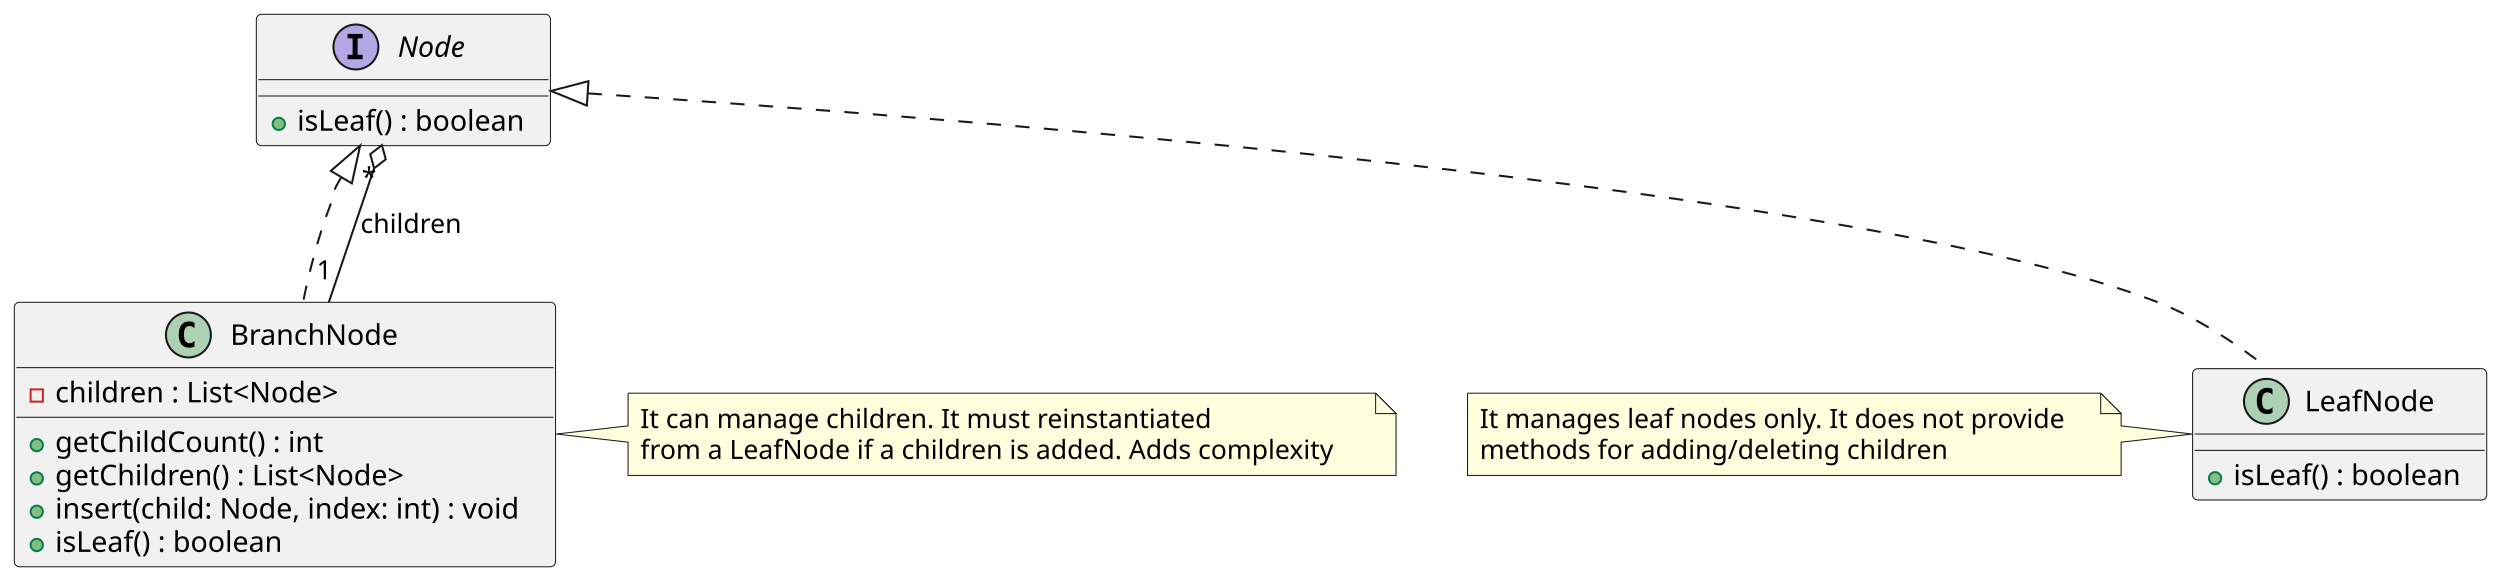
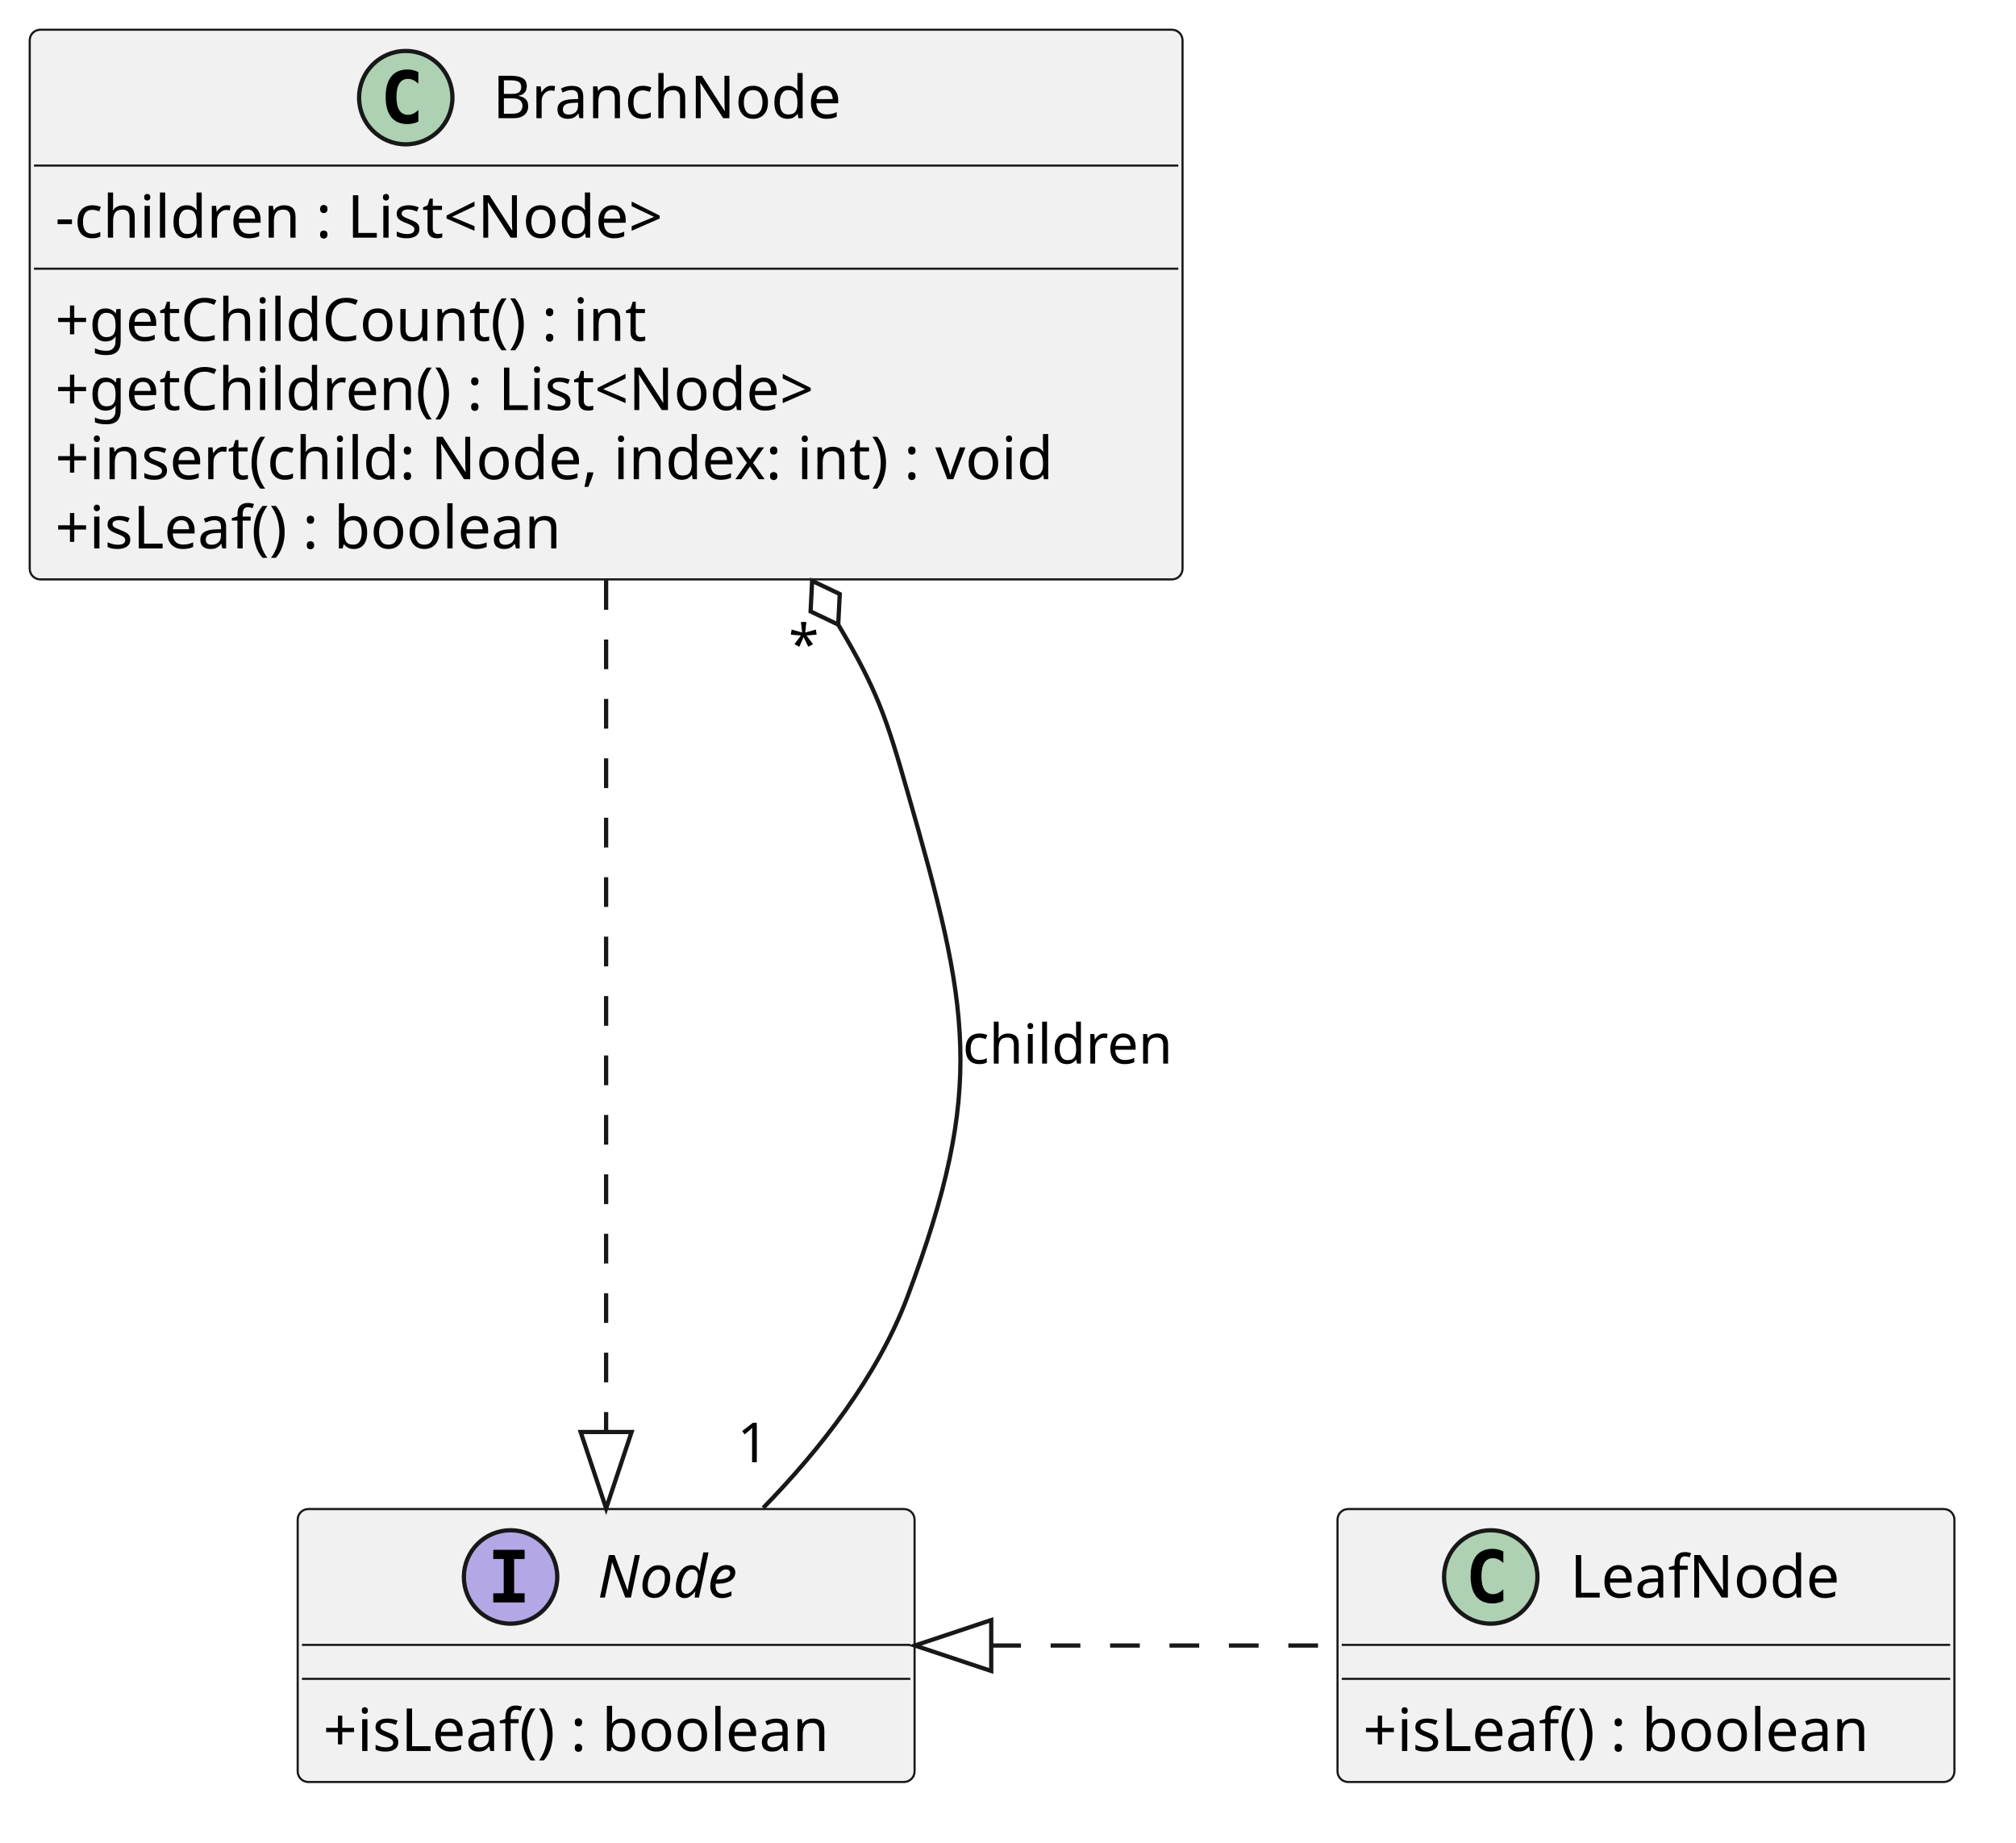
- <svg xmlns="http://www.w3.org/2000/svg" contentStyleType="text/css" height="284px" preserveAspectRatio="none" style="width:1224px;height:284px;background:#FFFFFF;" version="1.1" viewBox="0 0 1224 284" width="1224px" zoomAndPan="magnify">
+ <svg xmlns="http://www.w3.org/2000/svg" contentStyleType="text/css" data-diagram-type="CLASS" height="434px" preserveAspectRatio="none" style="width:475px;height:434px;background:#FFFFFF;" version="1.1" viewBox="0 0 475 434" width="475px" zoomAndPan="magnify">
  <defs />
  <g>
-     <g id="elem_Node">
-       <rect codeLine="1" fill="#F1F1F1" height="64.297" id="Node" rx="2.5" ry="2.5" style="stroke:#181818;stroke-width:0.5;" width="144" x="125.5" y="7" />
-       <ellipse cx="174.25" cy="23" fill="#B4A7E5" rx="11" ry="11" style="stroke:#181818;stroke-width:1.0;" />
-       <path d="M170.172,18.766 L170.172,16.609 L177.562,16.609 L177.562,18.766 L175.094,18.766 L175.094,26.844 L177.562,26.844 L177.562,29 L170.172,29 L170.172,26.844 L172.641,26.844 L172.641,18.766 L170.172,18.766 Z " fill="#000000" />
-       <text fill="#000000" font-family="sans-serif" font-size="14" font-style="italic" lengthAdjust="spacing" textLength="38" x="194.75" y="27.847">Node</text>
-       <line style="stroke:#181818;stroke-width:0.5;" x1="126.5" x2="268.5" y1="39" y2="39" />
-       <line style="stroke:#181818;stroke-width:0.5;" x1="126.5" x2="268.5" y1="47" y2="47" />
-       <ellipse cx="136.5" cy="60.648" fill="#84BE84" rx="3" ry="3" style="stroke:#038048;stroke-width:1.0;" />
-       <text fill="#000000" font-family="sans-serif" font-size="14" lengthAdjust="spacing" textLength="118" x="145.5" y="63.995">isLeaf() : boolean</text>
+     <g class="entity" data-qualified-name="Node" data-source-line="7" id="ent0001">
+       <rect fill="#F1F1F1" height="64.297" rx="2.5" ry="2.5" style="stroke:#181818;stroke-width:0.5;" width="145.349" x="70.14" y="355.48" />
+       <ellipse cx="120.295" cy="371.48" fill="#B4A7E5" rx="11" ry="11" style="stroke:#181818;stroke-width:1;" />
+       <path d="M116.217,367.246 L116.217,365.089 L123.608,365.089 L123.608,367.246 L121.139,367.246 L121.139,375.324 L123.608,375.324 L123.608,377.48 L116.217,377.48 L116.217,375.324 L118.686,375.324 L118.686,367.246 L116.217,367.246 Z " fill="#000000" />
+       <text fill="#000000" font-family="sans-serif" font-size="14" font-style="italic" lengthAdjust="spacing" textLength="36.538" x="140.795" y="376.327">Node</text>
+       <line style="stroke:#181818;stroke-width:0.5;" x1="71.14" x2="214.489" y1="387.48" y2="387.48" />
+       <line style="stroke:#181818;stroke-width:0.5;" x1="71.14" x2="214.489" y1="395.48" y2="395.48" />
+       <text fill="#000000" font-family="sans-serif" font-size="14" lengthAdjust="spacing" textLength="133.349" x="76.14" y="412.475">+isLeaf() : boolean</text>
    </g>
-     <g id="elem_LeafNode">
-       <rect codeLine="7" fill="#F1F1F1" height="64.297" id="LeafNode" rx="2.5" ry="2.5" style="stroke:#181818;stroke-width:0.5;" width="144" x="1073.5" y="180.5" />
-       <ellipse cx="1109.65" cy="196.5" fill="#ADD1B2" rx="11" ry="11" style="stroke:#181818;stroke-width:1.0;" />
-       <path d="M1112.619,202.141 Q1112.041,202.438 1111.4,202.578 Q1110.759,202.734 1110.056,202.734 Q1107.556,202.734 1106.228,201.094 Q1104.916,199.438 1104.916,196.312 Q1104.916,193.188 1106.228,191.531 Q1107.556,189.875 1110.056,189.875 Q1110.759,189.875 1111.4,190.031 Q1112.056,190.188 1112.619,190.484 L1112.619,193.203 Q1111.994,192.625 1111.4,192.359 Q1110.806,192.078 1110.181,192.078 Q1108.838,192.078 1108.15,193.156 Q1107.463,194.219 1107.463,196.312 Q1107.463,198.406 1108.15,199.484 Q1108.838,200.547 1110.181,200.547 Q1110.806,200.547 1111.4,200.281 Q1111.994,200 1112.619,199.422 L1112.619,202.141 Z " fill="#000000" />
-       <text fill="#000000" font-family="sans-serif" font-size="14" lengthAdjust="spacing" textLength="65" x="1128.35" y="201.347">LeafNode</text>
-       <line style="stroke:#181818;stroke-width:0.5;" x1="1074.5" x2="1216.5" y1="212.5" y2="212.5" />
-       <line style="stroke:#181818;stroke-width:0.5;" x1="1074.5" x2="1216.5" y1="220.5" y2="220.5" />
-       <ellipse cx="1084.5" cy="234.148" fill="#84BE84" rx="3" ry="3" style="stroke:#038048;stroke-width:1.0;" />
-       <text fill="#000000" font-family="sans-serif" font-size="14" lengthAdjust="spacing" textLength="118" x="1093.5" y="237.495">isLeaf() : boolean</text>
+     <g class="entity" data-qualified-name="BranchNode" data-source-line="11" id="ent0002">
+       <rect fill="#F1F1F1" height="129.484" rx="2.5" ry="2.5" style="stroke:#181818;stroke-width:0.5;" width="271.622" x="7" y="7" />
+       <ellipse cx="95.601" cy="23" fill="#ADD1B2" rx="11" ry="11" style="stroke:#181818;stroke-width:1;" />
+       <path d="M98.569,28.641 Q97.991,28.938 97.351,29.078 Q96.71,29.234 96.007,29.234 Q93.507,29.234 92.179,27.594 Q90.866,25.938 90.866,22.812 Q90.866,19.688 92.179,18.031 Q93.507,16.375 96.007,16.375 Q96.71,16.375 97.351,16.531 Q98.007,16.688 98.569,16.984 L98.569,19.703 Q97.944,19.125 97.351,18.859 Q96.757,18.578 96.132,18.578 Q94.788,18.578 94.101,19.656 Q93.413,20.719 93.413,22.812 Q93.413,24.906 94.101,25.984 Q94.788,27.047 96.132,27.047 Q96.757,27.047 97.351,26.781 Q97.944,26.5 98.569,25.922 L98.569,28.641 Z " fill="#000000" />
+       <text fill="#000000" font-family="sans-serif" font-size="14" lengthAdjust="spacing" textLength="85.921" x="116.101" y="27.847">BranchNode</text>
+       <line style="stroke:#181818;stroke-width:0.5;" x1="8" x2="277.622" y1="39" y2="39" />
+       <text fill="#000000" font-family="sans-serif" font-size="14" lengthAdjust="spacing" textLength="159.619" x="13" y="55.995">-children : List&lt;Node&gt;</text>
+       <line style="stroke:#181818;stroke-width:0.5;" x1="8" x2="277.622" y1="63.297" y2="63.297" />
+       <text fill="#000000" font-family="sans-serif" font-size="14" lengthAdjust="spacing" textLength="154.403" x="13" y="80.292">+getChildCount() : int</text>
+       <text fill="#000000" font-family="sans-serif" font-size="14" lengthAdjust="spacing" textLength="202.289" x="13" y="96.589">+getChildren() : List&lt;Node&gt;</text>
+       <text fill="#000000" font-family="sans-serif" font-size="14" lengthAdjust="spacing" textLength="259.622" x="13" y="112.886">+insert(child: Node, index: int) : void</text>
+       <text fill="#000000" font-family="sans-serif" font-size="14" lengthAdjust="spacing" textLength="133.349" x="13" y="129.183">+isLeaf() : boolean</text>
    </g>
-     <g id="elem_BranchNode">
-       <rect codeLine="11" fill="#F1F1F1" height="129.484" id="BranchNode" rx="2.5" ry="2.5" style="stroke:#181818;stroke-width:0.5;" width="265" x="7" y="148" />
-       <ellipse cx="92.25" cy="164" fill="#ADD1B2" rx="11" ry="11" style="stroke:#181818;stroke-width:1.0;" />
-       <path d="M95.219,169.641 Q94.641,169.938 94,170.078 Q93.359,170.234 92.656,170.234 Q90.156,170.234 88.828,168.594 Q87.516,166.938 87.516,163.812 Q87.516,160.688 88.828,159.031 Q90.156,157.375 92.656,157.375 Q93.359,157.375 94,157.531 Q94.656,157.688 95.219,157.984 L95.219,160.703 Q94.594,160.125 94,159.859 Q93.406,159.578 92.781,159.578 Q91.438,159.578 90.75,160.656 Q90.062,161.719 90.062,163.812 Q90.062,165.906 90.75,166.984 Q91.438,168.047 92.781,168.047 Q93.406,168.047 94,167.781 Q94.594,167.5 95.219,166.922 L95.219,169.641 Z " fill="#000000" />
-       <text fill="#000000" font-family="sans-serif" font-size="14" lengthAdjust="spacing" textLength="86" x="112.75" y="168.847">BranchNode</text>
-       <line style="stroke:#181818;stroke-width:0.5;" x1="8" x2="271" y1="180" y2="180" />
-       <rect fill="none" height="6" style="stroke:#C82930;stroke-width:1.0;" width="6" x="15" y="190.648" />
-       <text fill="#000000" font-family="sans-serif" font-size="14" lengthAdjust="spacing" textLength="152" x="27" y="196.995">children : List&lt;Node&gt;</text>
-       <line style="stroke:#181818;stroke-width:0.5;" x1="8" x2="271" y1="204.297" y2="204.297" />
-       <ellipse cx="18" cy="217.945" fill="#84BE84" rx="3" ry="3" style="stroke:#038048;stroke-width:1.0;" />
-       <text fill="#000000" font-family="sans-serif" font-size="14" lengthAdjust="spacing" textLength="139" x="27" y="221.292">getChildCount() : int</text>
-       <ellipse cx="18" cy="234.242" fill="#84BE84" rx="3" ry="3" style="stroke:#038048;stroke-width:1.0;" />
-       <text fill="#000000" font-family="sans-serif" font-size="14" lengthAdjust="spacing" textLength="187" x="27" y="237.589">getChildren() : List&lt;Node&gt;</text>
-       <ellipse cx="18" cy="250.539" fill="#84BE84" rx="3" ry="3" style="stroke:#038048;stroke-width:1.0;" />
-       <text fill="#000000" font-family="sans-serif" font-size="14" lengthAdjust="spacing" textLength="239" x="27" y="253.886">insert(child: Node, index: int) : void</text>
-       <ellipse cx="18" cy="266.836" fill="#84BE84" rx="3" ry="3" style="stroke:#038048;stroke-width:1.0;" />
-       <text fill="#000000" font-family="sans-serif" font-size="14" lengthAdjust="spacing" textLength="118" x="27" y="270.183">isLeaf() : boolean</text>
+     <g class="entity" data-qualified-name="LeafNode" data-source-line="19" id="ent0003">
+       <rect fill="#F1F1F1" height="64.297" rx="2.5" ry="2.5" style="stroke:#181818;stroke-width:0.5;" width="145.349" x="315.14" y="355.48" />
+       <ellipse cx="351.24" cy="371.48" fill="#ADD1B2" rx="11" ry="11" style="stroke:#181818;stroke-width:1;" />
+       <path d="M354.209,377.121 Q353.631,377.418 352.99,377.558 Q352.35,377.714 351.647,377.714 Q349.147,377.714 347.818,376.074 Q346.506,374.418 346.506,371.293 Q346.506,368.168 347.818,366.511 Q349.147,364.855 351.647,364.855 Q352.35,364.855 352.99,365.011 Q353.647,365.168 354.209,365.464 L354.209,368.183 Q353.584,367.605 352.99,367.339 Q352.397,367.058 351.772,367.058 Q350.428,367.058 349.74,368.136 Q349.053,369.199 349.053,371.293 Q349.053,373.386 349.74,374.464 Q350.428,375.527 351.772,375.527 Q352.397,375.527 352.99,375.261 Q353.584,374.98 354.209,374.402 L354.209,377.121 Z " fill="#000000" />
+       <text fill="#000000" font-family="sans-serif" font-size="14" lengthAdjust="spacing" textLength="66.459" x="369.929" y="376.327">LeafNode</text>
+       <line style="stroke:#181818;stroke-width:0.5;" x1="316.14" x2="459.489" y1="387.48" y2="387.48" />
+       <line style="stroke:#181818;stroke-width:0.5;" x1="316.14" x2="459.489" y1="395.48" y2="395.48" />
+       <text fill="#000000" font-family="sans-serif" font-size="14" lengthAdjust="spacing" textLength="133.349" x="321.14" y="412.475">+isLeaf() : boolean</text>
    </g>
-     <g id="elem_GMN8">
-       <path d="M718.5,192.5 L718.5,232.766 A0,0 0 0 0 718.5,232.766 L1038.5,232.766 A0,0 0 0 0 1038.5,232.766 L1038.5,216.5 L1073.26,212.5 L1038.5,208.5 L1038.5,202.5 L1028.5,192.5 L718.5,192.5 A0,0 0 0 0 718.5,192.5 " fill="#FEFFDD" style="stroke:#181818;stroke-width:0.5;" />
-       <path d="M1028.5,192.5 L1028.5,202.5 L1038.5,202.5 L1028.5,192.5 " fill="#FEFFDD" style="stroke:#181818;stroke-width:0.5;" />
-       <text fill="#000000" font-family="sans-serif" font-size="13" lengthAdjust="spacing" textLength="299" x="724.5" y="209.567">It manages leaf nodes only. It does not provide</text>
-       <text fill="#000000" font-family="sans-serif" font-size="13" lengthAdjust="spacing" textLength="234" x="724.5" y="224.7">methods for adding/deleting children</text>
+     <g class="link" data-entity-1="ent0002" data-entity-2="ent0001" data-link-type="extension" data-source-line="29" id="lnk4">
+       <path codeLine="29" d="M142.81,136.64 C142.81,203.14 142.81,286.53 142.81,337.33" fill="none" id="BranchNode-to-Node" style="stroke:#181818;stroke-width:1;stroke-dasharray:7,7;" />
+       <polygon fill="none" points="142.81,355.33,148.81,337.33,136.81,337.33,142.81,355.33" style="stroke:#181818;stroke-width:1;stroke-linejoin:miter;stroke-miterlimit:10;" />
    </g>
-     <g id="elem_GMN11">
-       <path d="M307.5,192.5 L307.5,208.5 L272.3,212.5 L307.5,216.5 L307.5,232.766 A0,0 0 0 0 307.5,232.766 L683.5,232.766 A0,0 0 0 0 683.5,232.766 L683.5,202.5 L673.5,192.5 L307.5,192.5 A0,0 0 0 0 307.5,192.5 " fill="#FEFFDD" style="stroke:#181818;stroke-width:0.5;" />
-       <path d="M673.5,192.5 L673.5,202.5 L683.5,202.5 L673.5,192.5 " fill="#FEFFDD" style="stroke:#181818;stroke-width:0.5;" />
-       <text fill="#000000" font-family="sans-serif" font-size="13" lengthAdjust="spacing" textLength="292" x="313.5" y="209.567">It can manage children. It must reinstantiated</text>
-       <text fill="#000000" font-family="sans-serif" font-size="13" lengthAdjust="spacing" textLength="355" x="313.5" y="224.7">from a LeafNode if a children is added. Adds complexity</text>
+     <g class="link" data-entity-1="ent0002" data-entity-2="ent0001" data-link-type="aggregation" data-source-line="30" id="lnk5">
+       <path codeLine="30" d="M197.498,147.136 C206.738,162.626 208.91,169.36 213.81,186.48 C228.38,237.33 232.41,255.97 213.81,305.48 C206.77,324.23 193.21,341.49 179.81,355.22" fill="none" id="BranchNode-backto-Node" style="stroke:#181818;stroke-width:1;" />
+       <polygon fill="none" points="191.35,136.83,190.988,144.032,197.498,147.136,197.859,139.934,191.35,136.83" style="stroke:#181818;stroke-width:1;stroke-linejoin:miter;stroke-miterlimit:10;" />
+       <text fill="#000000" font-family="sans-serif" font-size="13" lengthAdjust="spacing" textLength="52.444" x="226.81" y="250.547">children</text>
+       <text fill="#000000" font-family="sans-serif" font-size="13" lengthAdjust="spacing" textLength="6.5" x="185.805" y="156.389">*</text>
+       <text fill="#000000" font-family="sans-serif" font-size="13" lengthAdjust="spacing" textLength="8.271" x="173.704" y="344.443">1</text>
    </g>
-     <g id="link_Node_LeafNode">
-       <path codeLine="19" d="M287.72,45.716 C467.58,57.696 913.17,92.01 1056.5,148 C1075.77,155.53 1094.77,168.16 1110.23,180.18 " fill="none" id="Node-backto-LeafNode" style="stroke:#181818;stroke-width:1.0;stroke-dasharray:7.0,7.0;" />
-       <polygon fill="none" points="269.76,44.52,287.321,51.703,288.119,39.73,269.76,44.52" style="stroke:#181818;stroke-width:1.0;" />
-     </g>
-     <g id="link_Node_BranchNode">
-       <path codeLine="20" d="M167.118,86.734 C161.608,95.984 165.36,90.89 161.5,101 C155.85,115.8 151.57,132.3 148.36,147.94 " fill="none" id="Node-backto-BranchNode" style="stroke:#181818;stroke-width:1.0;stroke-dasharray:7.0,7.0;" />
-       <polygon fill="none" points="176.33,71.27,161.964,83.664,172.273,89.805,176.33,71.27" style="stroke:#181818;stroke-width:1.0;" />
-     </g>
-     <g id="link_BranchNode_Node">
-       <path codeLine="21" d="M160.98,148 C169.86,121.74 175.904,103.857 183.154,82.427 " fill="none" id="BranchNode-to-Node" style="stroke:#181818;stroke-width:1.0;" />
-       <polygon fill="none" points="187,71.06,181.288,75.462,183.154,82.427,188.866,78.025,187,71.06" style="stroke:#181818;stroke-width:1.0;" />
-       <text fill="#000000" font-family="sans-serif" font-size="13" lengthAdjust="spacing" textLength="50" x="176.5" y="114.067">children</text>
-       <text fill="#000000" font-family="sans-serif" font-size="13" lengthAdjust="spacing" textLength="8" x="155.001" y="136.722">1</text>
-       <text fill="#000000" font-family="sans-serif" font-size="13" lengthAdjust="spacing" textLength="7" x="177.113" y="91.269">*</text>
+     <g class="link" data-entity-1="ent0001" data-entity-2="ent0003" data-link-type="extension" data-source-line="34" id="lnk7">
+       <path codeLine="34" d="M233.55,387.63 C266.63,387.63 281.72,387.63 314.8,387.63" fill="none" id="Node-backto-LeafNode" style="stroke:#181818;stroke-width:1;stroke-dasharray:7,7;" />
+       <polygon fill="none" points="215.55,387.63,233.55,393.63,233.55,381.63,215.55,387.63" style="stroke:#181818;stroke-width:1;stroke-linejoin:miter;stroke-miterlimit:10;" />
    </g>
  </g>
</svg>
